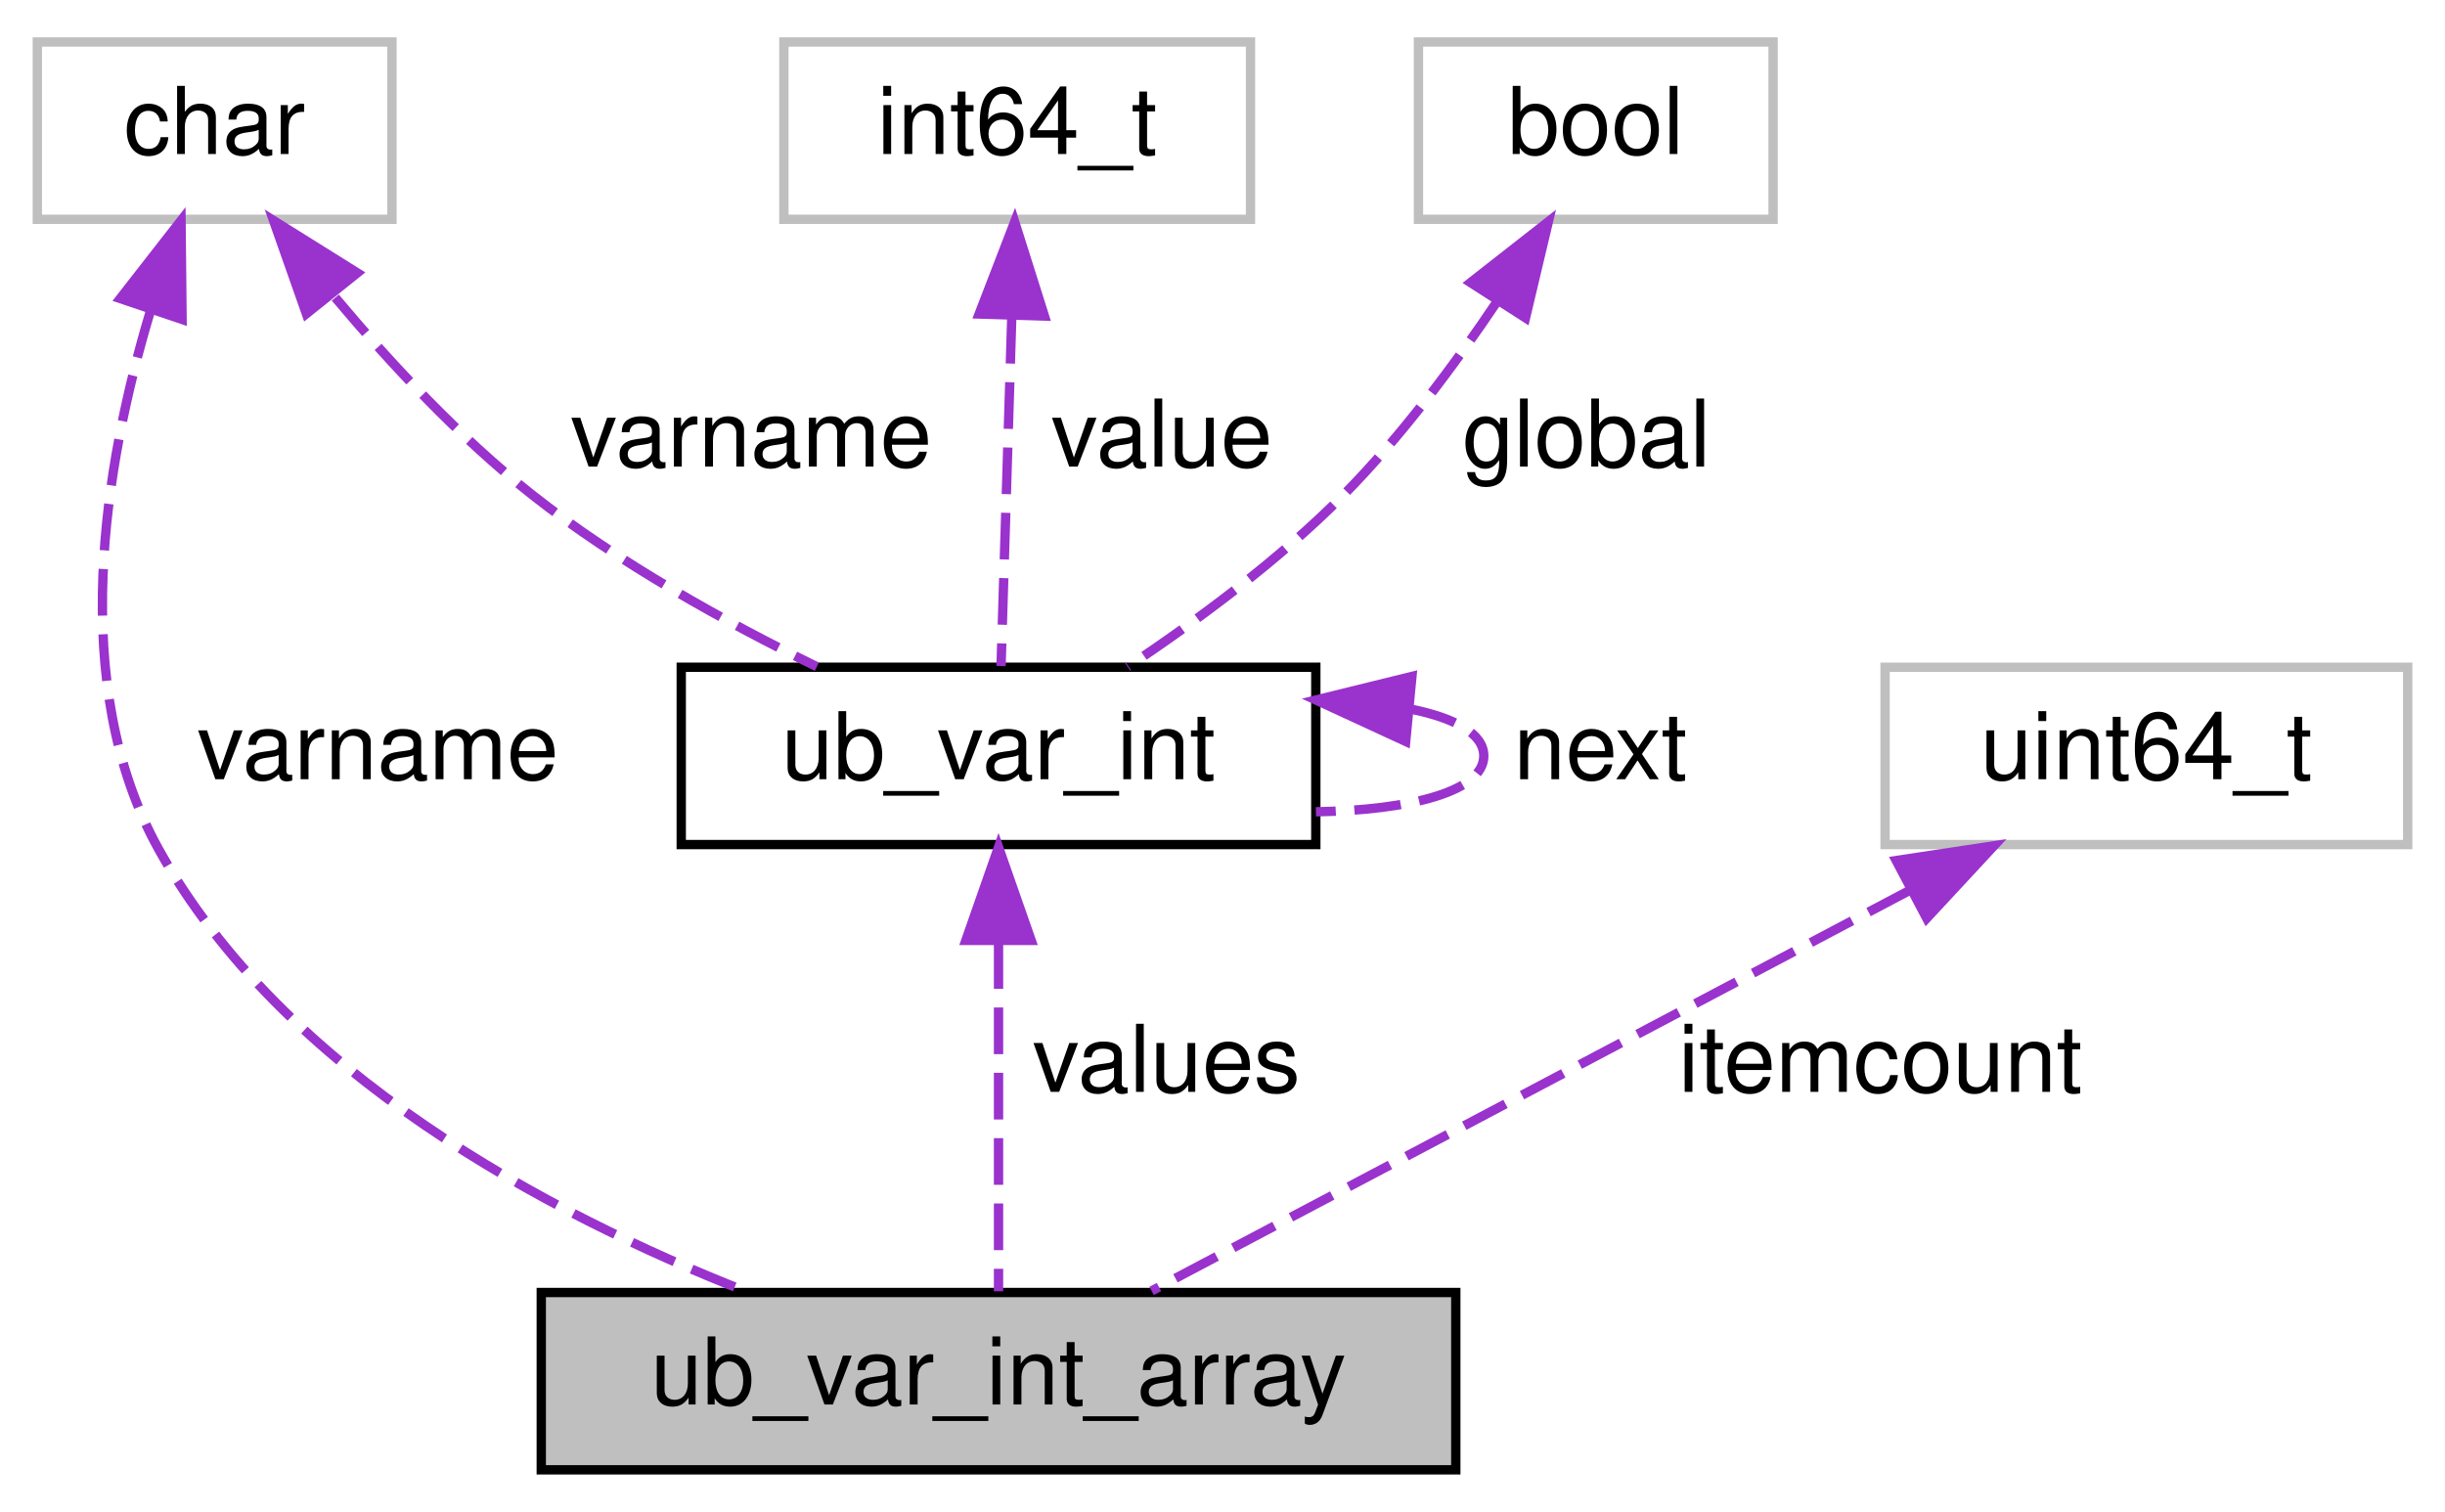
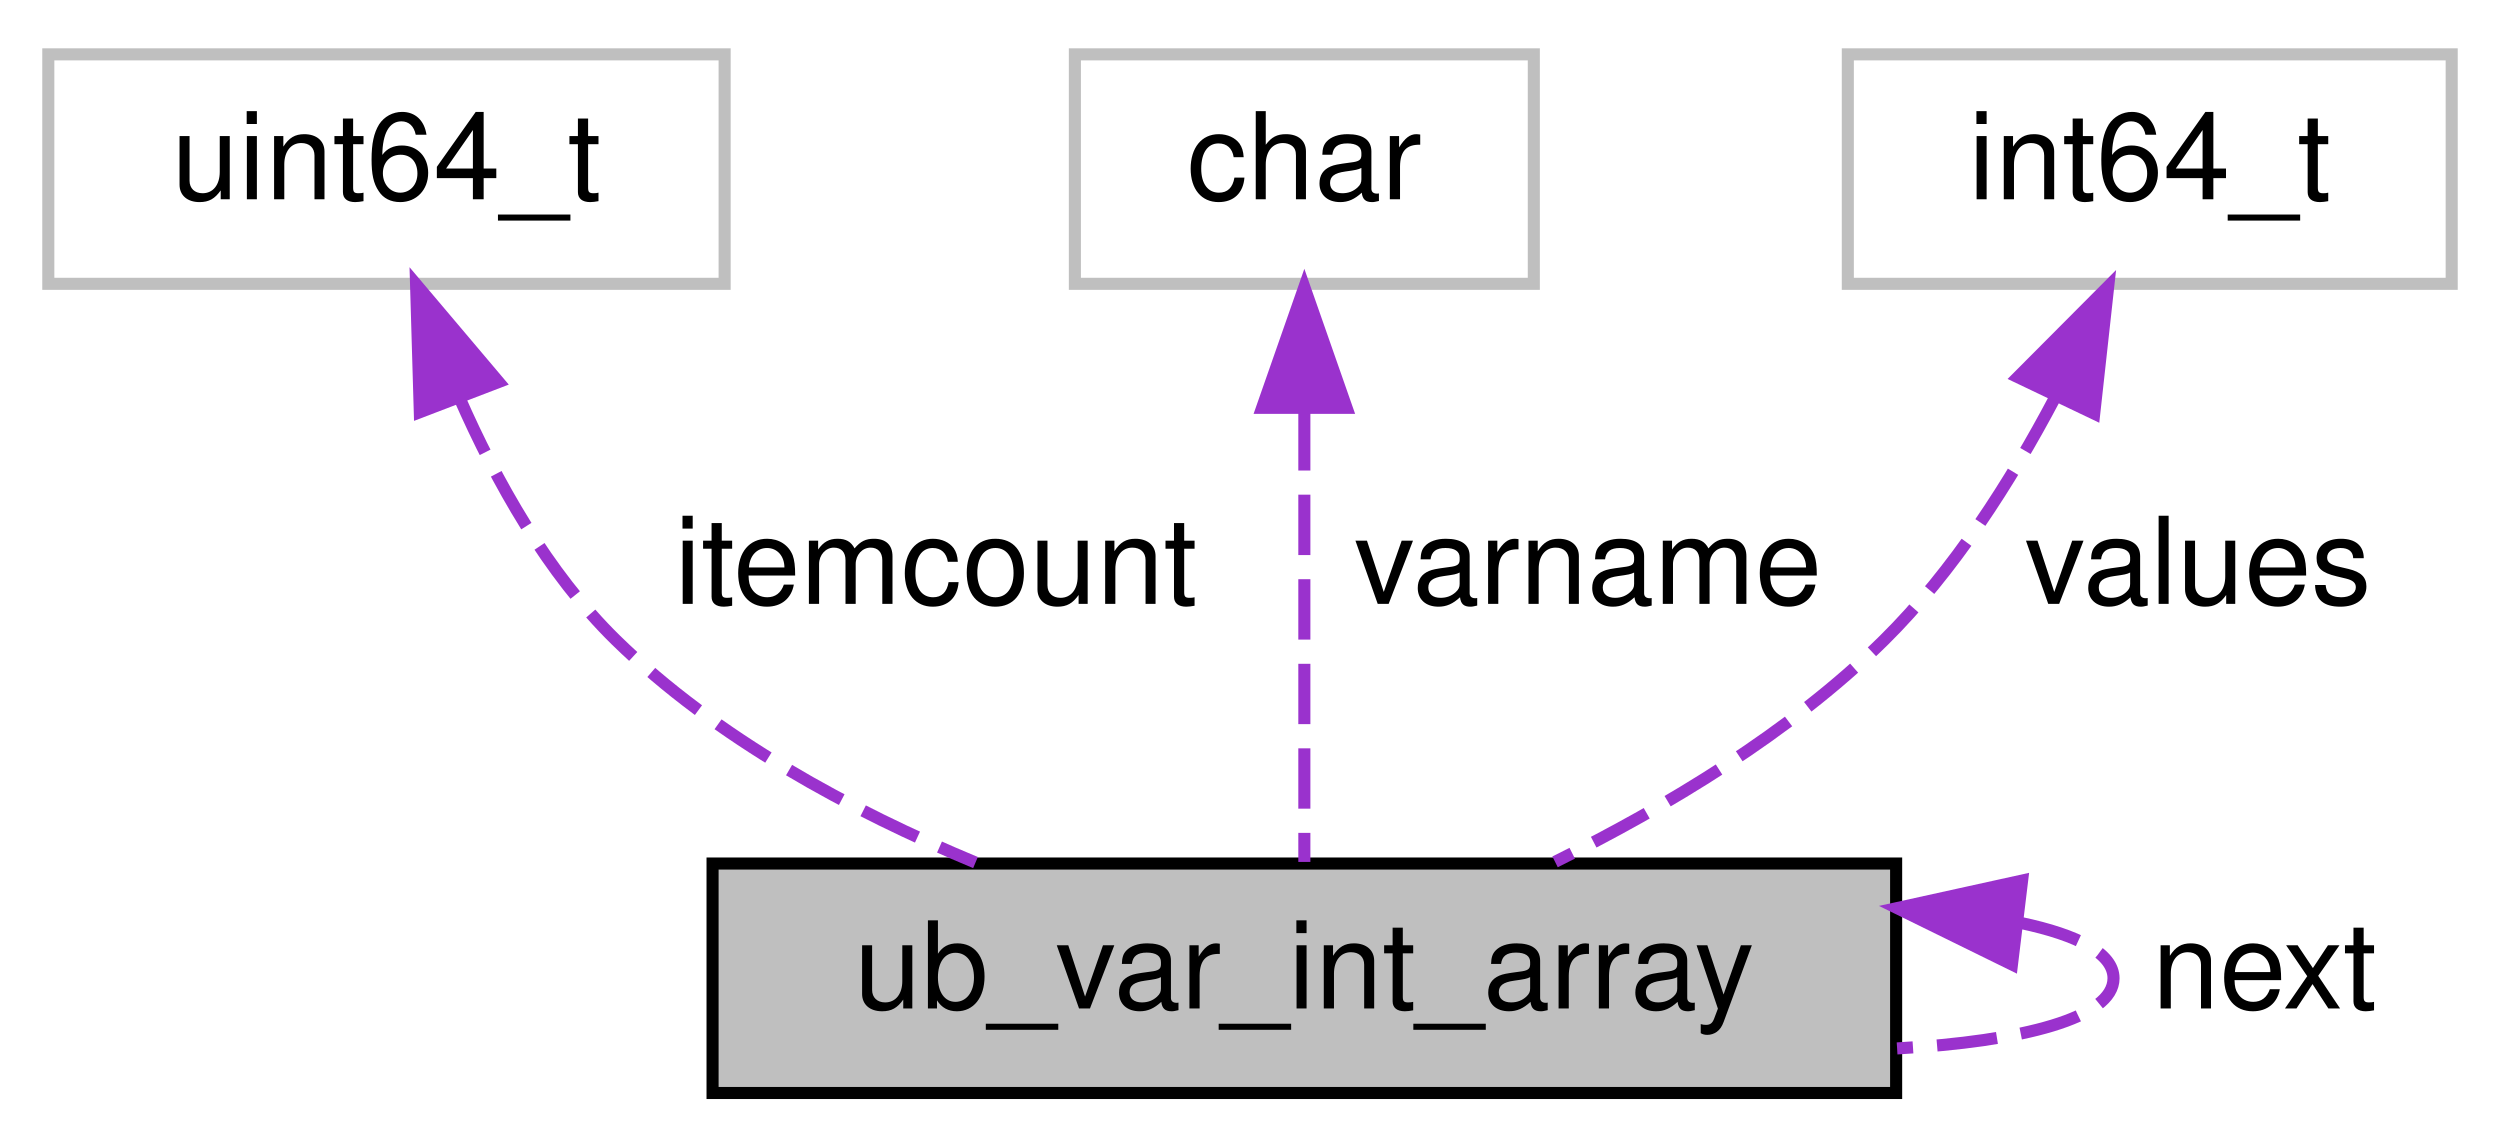
- <svg xmlns="http://www.w3.org/2000/svg" xmlns:xlink="http://www.w3.org/1999/xlink" width="262pt" height="162pt" viewBox="0.00 0.00 262.00 162.00">
-   <g id="graph0" class="graph" transform="scale(1 1) rotate(0) translate(4 158)">
+ <svg xmlns="http://www.w3.org/2000/svg" xmlns:xlink="http://www.w3.org/1999/xlink" width="207pt" height="95pt" viewBox="0.00 0.00 207.00 95.00">
+   <g id="graph0" class="graph" transform="scale(1 1) rotate(0) translate(4 91)">
    <g id="node1" class="node">
      <g id="a_node1">
-         <a xlink:title=" ">
-           <polygon fill="#bfbfbf" stroke="black" points="54,-0.5 54,-19.5 152,-19.5 152,-0.5 54,-0.5" />
-           <text text-anchor="middle" x="103" y="-7.5" font-family="Helvetica,sans-Serif" font-size="10.00">ub_var_int_array</text>
+         <a xlink:title="An array of integers.">
+           <polygon fill="#bfbfbf" stroke="black" points="55,-0.5 55,-19.5 153,-19.5 153,-0.5 55,-0.5" />
+           <text text-anchor="middle" x="104" y="-7.5" font-family="Helvetica,sans-Serif" font-size="10.00">ub_var_int_array</text>
        </a>
      </g>
    </g>
+     <g id="edge4" class="edge">
+       <path fill="none" stroke="#9a32cd" stroke-dasharray="5,2" d="M163.32,-14.58C168.06,-13.58 171,-12.05 171,-10 171,-6.72 163.49,-4.78 153.08,-4.19" />
+       <polygon fill="#9a32cd" stroke="#9a32cd" points="162.59,-11.14 153.08,-15.81 163.43,-18.09 162.59,-11.14" />
+       <text text-anchor="middle" x="183.5" y="-7.5" font-family="Helvetica,sans-Serif" font-size="10.00"> next</text>
+     </g>
    <g id="node2" class="node">
      <g id="a_node2">
-         <a xlink:href="structub__var__int.html" target="_top" xlink:title=" ">
-           <polygon fill="none" stroke="black" points="69,-67.5 69,-86.5 137,-86.5 137,-67.5 69,-67.5" />
-           <text text-anchor="middle" x="103" y="-74.5" font-family="Helvetica,sans-Serif" font-size="10.00">ub_var_int</text>
+         <a xlink:title=" ">
+           <polygon fill="none" stroke="#bfbfbf" points="0,-67.5 0,-86.5 56,-86.5 56,-67.5 0,-67.5" />
+           <text text-anchor="middle" x="28" y="-74.5" font-family="Helvetica,sans-Serif" font-size="10.00">uint64_t</text>
        </a>
      </g>
    </g>
    <g id="edge1" class="edge">
-       <path fill="none" stroke="#9a32cd" stroke-dasharray="5,2" d="M103,-57.04C103,-44.67 103,-29.12 103,-19.63" />
-       <polygon fill="#9a32cd" stroke="#9a32cd" points="99.5,-57.23 103,-67.23 106.5,-57.23 99.5,-57.23" />
-       <text text-anchor="middle" x="121" y="-41" font-family="Helvetica,sans-Serif" font-size="10.00"> values</text>
-     </g>
-     <g id="edge2" class="edge">
-       <path fill="none" stroke="#9a32cd" stroke-dasharray="5,2" d="M147.15,-82.02C151.92,-81.06 155,-79.38 155,-77 155,-73.19 147.13,-71.19 137.01,-71.01" />
-       <polygon fill="#9a32cd" stroke="#9a32cd" points="146.63,-78.55 137.01,-82.99 147.3,-85.52 146.63,-78.55" />
-       <text text-anchor="middle" x="167.5" y="-74.5" font-family="Helvetica,sans-Serif" font-size="10.00"> next</text>
+       <path fill="none" stroke="#9a32cd" stroke-dasharray="5,2" d="M34.04,-58.07C37.08,-51.14 41.33,-43.55 47,-38 55.29,-29.88 66.49,-23.86 76.77,-19.58" />
+       <polygon fill="#9a32cd" stroke="#9a32cd" points="30.76,-56.87 30.45,-67.46 37.29,-59.37 30.76,-56.87" />
+       <text text-anchor="middle" x="73.5" y="-41" font-family="Helvetica,sans-Serif" font-size="10.00"> itemcount</text>
    </g>
    <g id="node3" class="node">
      <g id="a_node3">
        <a xlink:title=" ">
-           <polygon fill="none" stroke="#bfbfbf" points="0,-134.5 0,-153.5 38,-153.5 38,-134.5 0,-134.5" />
-           <text text-anchor="middle" x="19" y="-141.5" font-family="Helvetica,sans-Serif" font-size="10.00">char</text>
+           <polygon fill="none" stroke="#bfbfbf" points="85,-67.5 85,-86.5 123,-86.5 123,-67.5 85,-67.5" />
+           <text text-anchor="middle" x="104" y="-74.5" font-family="Helvetica,sans-Serif" font-size="10.00">char</text>
        </a>
      </g>
    </g>
-     <g id="edge7" class="edge">
-       <path fill="none" stroke="#9a32cd" stroke-dasharray="5,2" d="M12.07,-124.51C7.22,-108.31 3.18,-84.67 13,-67 26.32,-43.03 54.62,-27.99 75.95,-19.61" />
-       <polygon fill="#9a32cd" stroke="#9a32cd" points="8.88,-126.01 15.4,-134.37 15.51,-123.77 8.88,-126.01" />
-       <text text-anchor="middle" x="36.5" y="-74.5" font-family="Helvetica,sans-Serif" font-size="10.00"> varname</text>
-     </g>
-     <g id="edge3" class="edge">
-       <path fill="none" stroke="#9a32cd" stroke-dasharray="5,2" d="M31.93,-126.11C37.86,-119.05 45.28,-111.09 53,-105 62.29,-97.67 73.86,-91.28 83.53,-86.56" />
-       <polygon fill="#9a32cd" stroke="#9a32cd" points="28.83,-124.38 25.31,-134.37 34.29,-128.76 28.83,-124.38" />
-       <text text-anchor="middle" x="76.5" y="-108" font-family="Helvetica,sans-Serif" font-size="10.00"> varname</text>
+     <g id="edge2" class="edge">
+       <path fill="none" stroke="#9a32cd" stroke-dasharray="5,2" d="M104,-57.04C104,-44.67 104,-29.12 104,-19.63" />
+       <polygon fill="#9a32cd" stroke="#9a32cd" points="100.5,-57.23 104,-67.23 107.5,-57.23 100.5,-57.23" />
+       <text text-anchor="middle" x="127.5" y="-41" font-family="Helvetica,sans-Serif" font-size="10.00"> varname</text>
    </g>
    <g id="node4" class="node">
      <g id="a_node4">
        <a xlink:title=" ">
-           <polygon fill="none" stroke="#bfbfbf" points="80,-134.5 80,-153.5 130,-153.5 130,-134.5 80,-134.5" />
-           <text text-anchor="middle" x="105" y="-141.5" font-family="Helvetica,sans-Serif" font-size="10.00">int64_t</text>
+           <polygon fill="none" stroke="#bfbfbf" points="149,-67.5 149,-86.5 199,-86.5 199,-67.5 149,-67.5" />
+           <text text-anchor="middle" x="174" y="-74.5" font-family="Helvetica,sans-Serif" font-size="10.00">int64_t</text>
        </a>
      </g>
    </g>
-     <g id="edge4" class="edge">
-       <path fill="none" stroke="#9a32cd" stroke-dasharray="5,2" d="M104.42,-124.04C104.04,-111.67 103.56,-96.12 103.27,-86.63" />
-       <polygon fill="#9a32cd" stroke="#9a32cd" points="100.92,-124.35 104.73,-134.23 107.92,-124.13 100.92,-124.35" />
-       <text text-anchor="middle" x="120.5" y="-108" font-family="Helvetica,sans-Serif" font-size="10.00"> value</text>
-     </g>
-     <g id="node5" class="node">
-       <g id="a_node5">
-         <a xlink:title=" ">
-           <polygon fill="none" stroke="#bfbfbf" points="148,-134.5 148,-153.5 186,-153.5 186,-134.5 148,-134.5" />
-           <text text-anchor="middle" x="167" y="-141.5" font-family="Helvetica,sans-Serif" font-size="10.00">bool</text>
-         </a>
-       </g>
-     </g>
-     <g id="edge5" class="edge">
-       <path fill="none" stroke="#9a32cd" stroke-dasharray="5,2" d="M156.42,-125.68C151.83,-118.85 146.1,-111.18 140,-105 133.07,-97.98 124.17,-91.43 116.84,-86.54" />
-       <polygon fill="#9a32cd" stroke="#9a32cd" points="153.58,-127.72 161.92,-134.25 159.47,-123.94 153.58,-127.72" />
-       <text text-anchor="middle" x="166" y="-108" font-family="Helvetica,sans-Serif" font-size="10.00"> global</text>
-     </g>
-     <g id="node6" class="node">
-       <g id="a_node6">
-         <a xlink:title=" ">
-           <polygon fill="none" stroke="#bfbfbf" points="198,-67.5 198,-86.5 254,-86.5 254,-67.5 198,-67.5" />
-           <text text-anchor="middle" x="226" y="-74.5" font-family="Helvetica,sans-Serif" font-size="10.00">uint64_t</text>
-         </a>
-       </g>
-     </g>
-     <g id="edge6" class="edge">
-       <path fill="none" stroke="#9a32cd" stroke-dasharray="5,2" d="M200.65,-62.6C176.29,-49.73 140.2,-30.66 119.4,-19.67" />
-       <polygon fill="#9a32cd" stroke="#9a32cd" points="199.19,-65.79 209.67,-67.37 202.46,-59.6 199.19,-65.79" />
-       <text text-anchor="middle" x="197.5" y="-41" font-family="Helvetica,sans-Serif" font-size="10.00"> itemcount</text>
+     <g id="edge3" class="edge">
+       <path fill="none" stroke="#9a32cd" stroke-dasharray="5,2" d="M166.13,-58.03C162.52,-51.19 157.76,-43.69 152,-38 144.25,-30.34 133.88,-24.15 124.76,-19.64" />
+       <polygon fill="#9a32cd" stroke="#9a32cd" points="163.08,-59.77 170.56,-67.28 169.4,-56.75 163.08,-59.77" />
+       <text text-anchor="middle" x="178" y="-41" font-family="Helvetica,sans-Serif" font-size="10.00"> values</text>
    </g>
  </g>
</svg>
